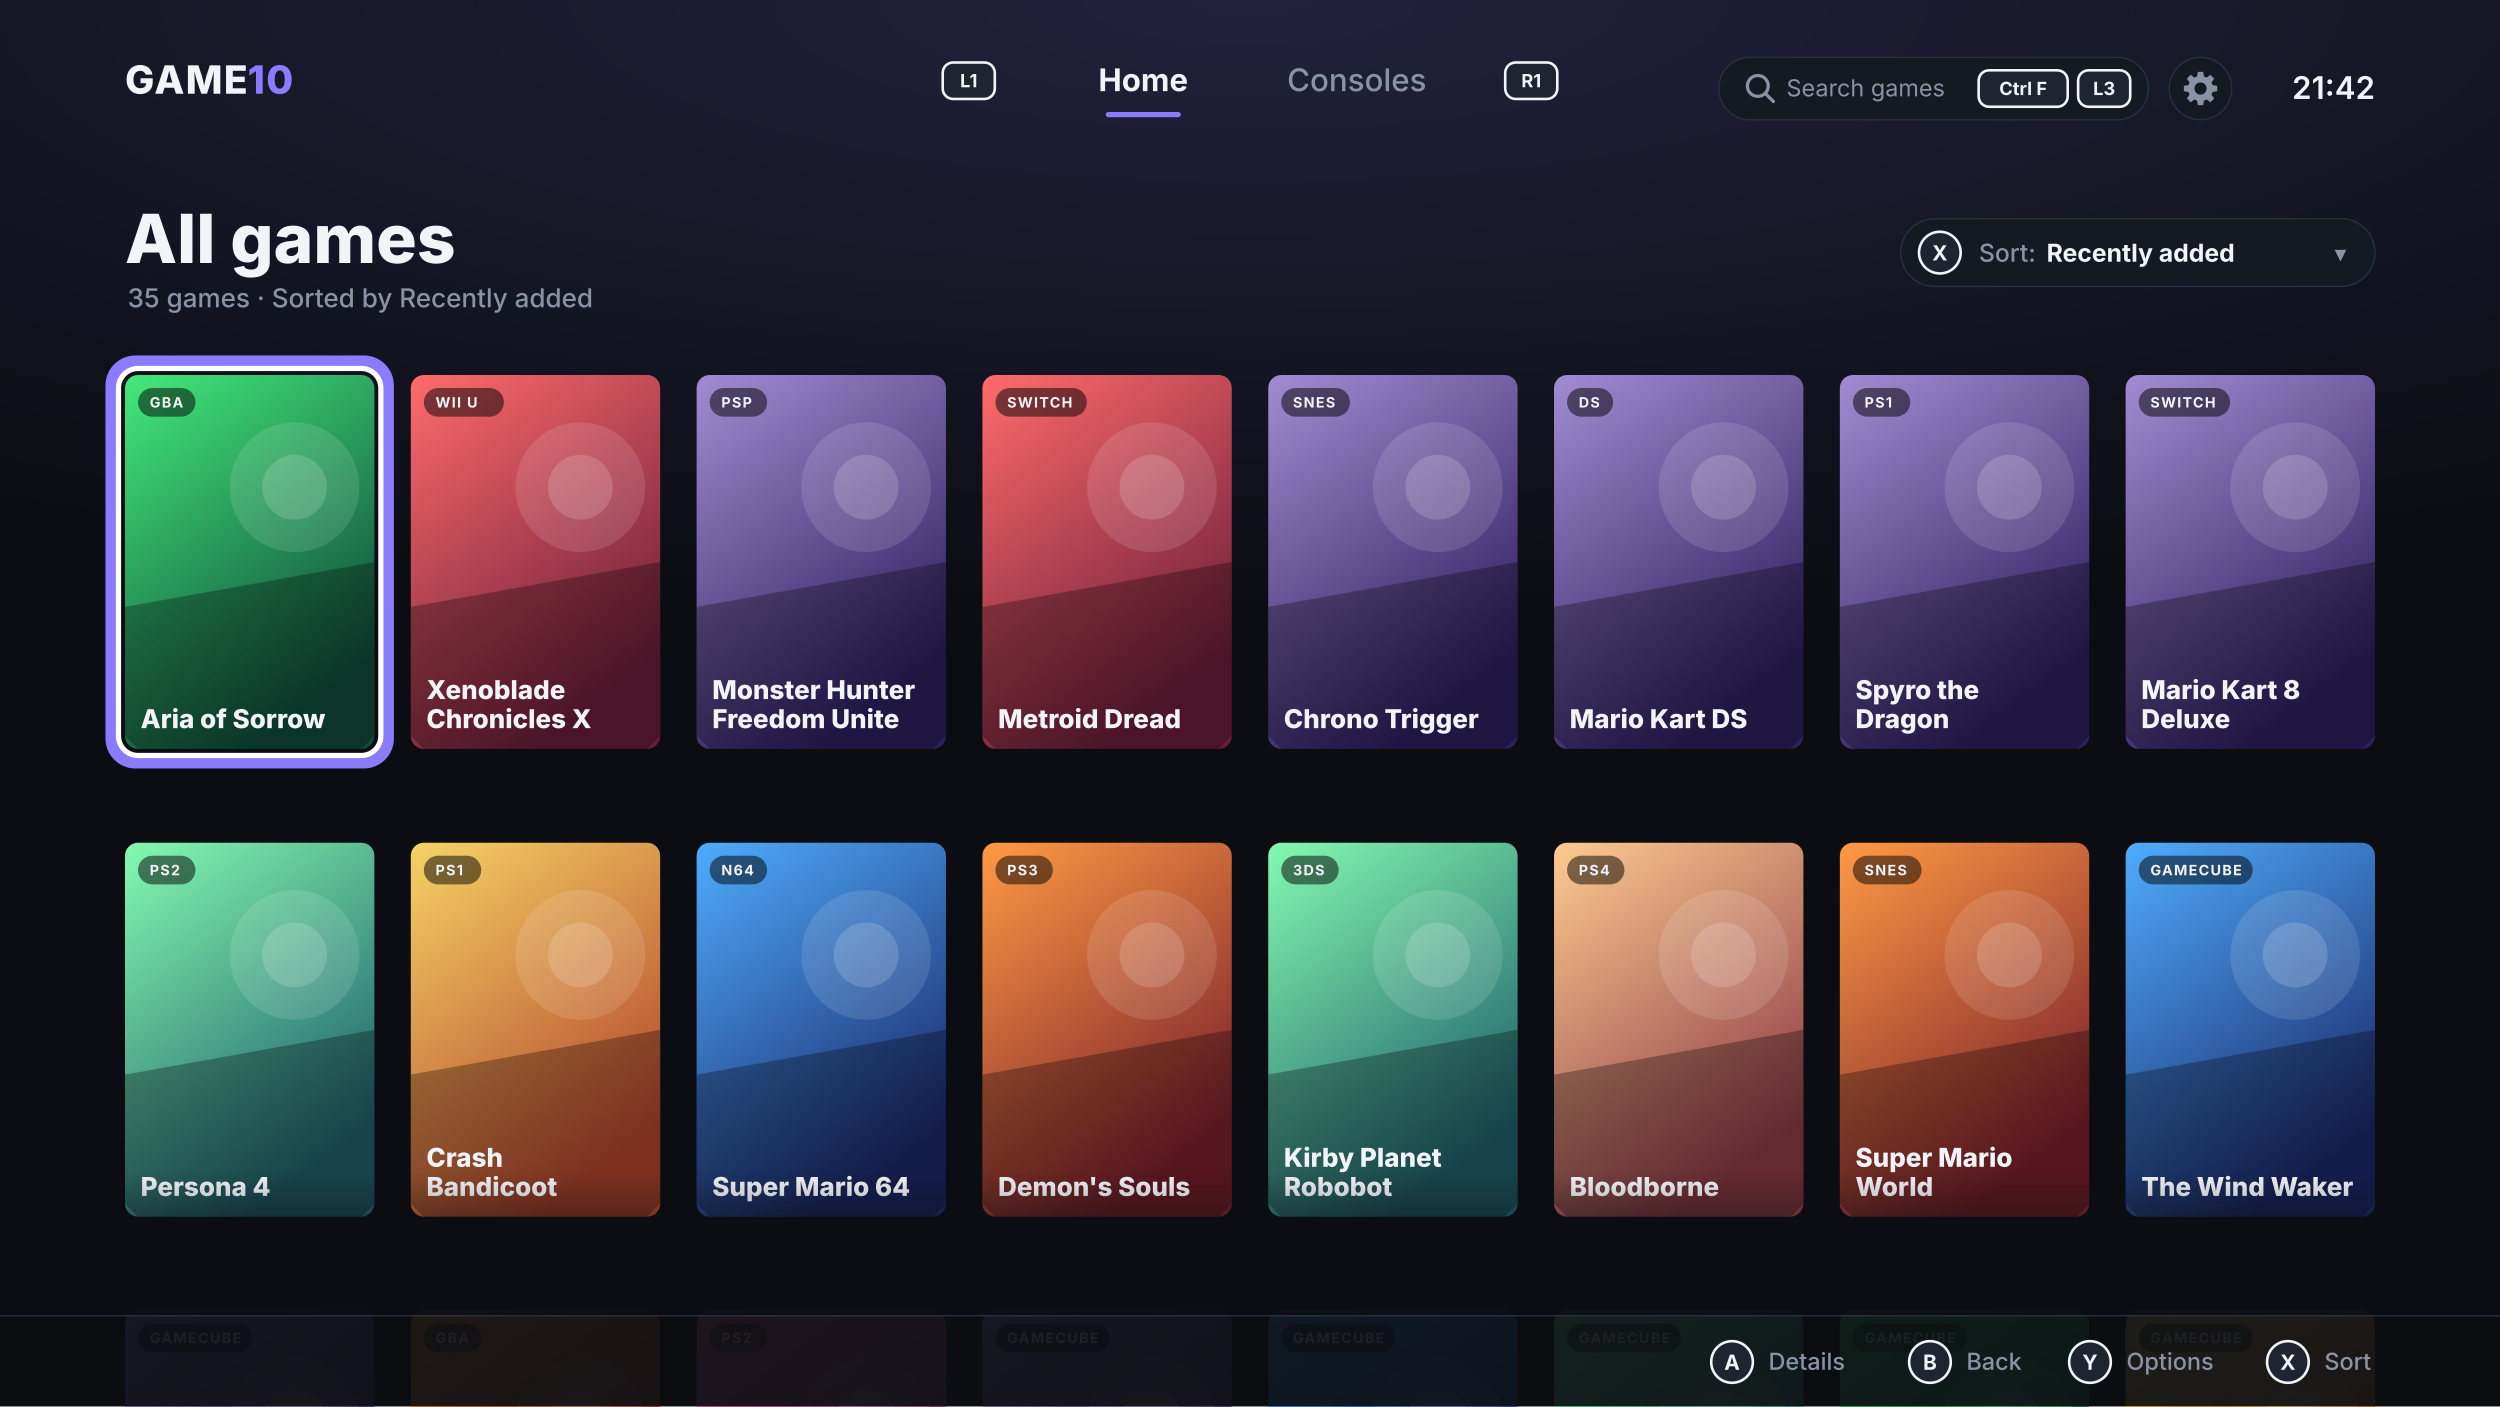
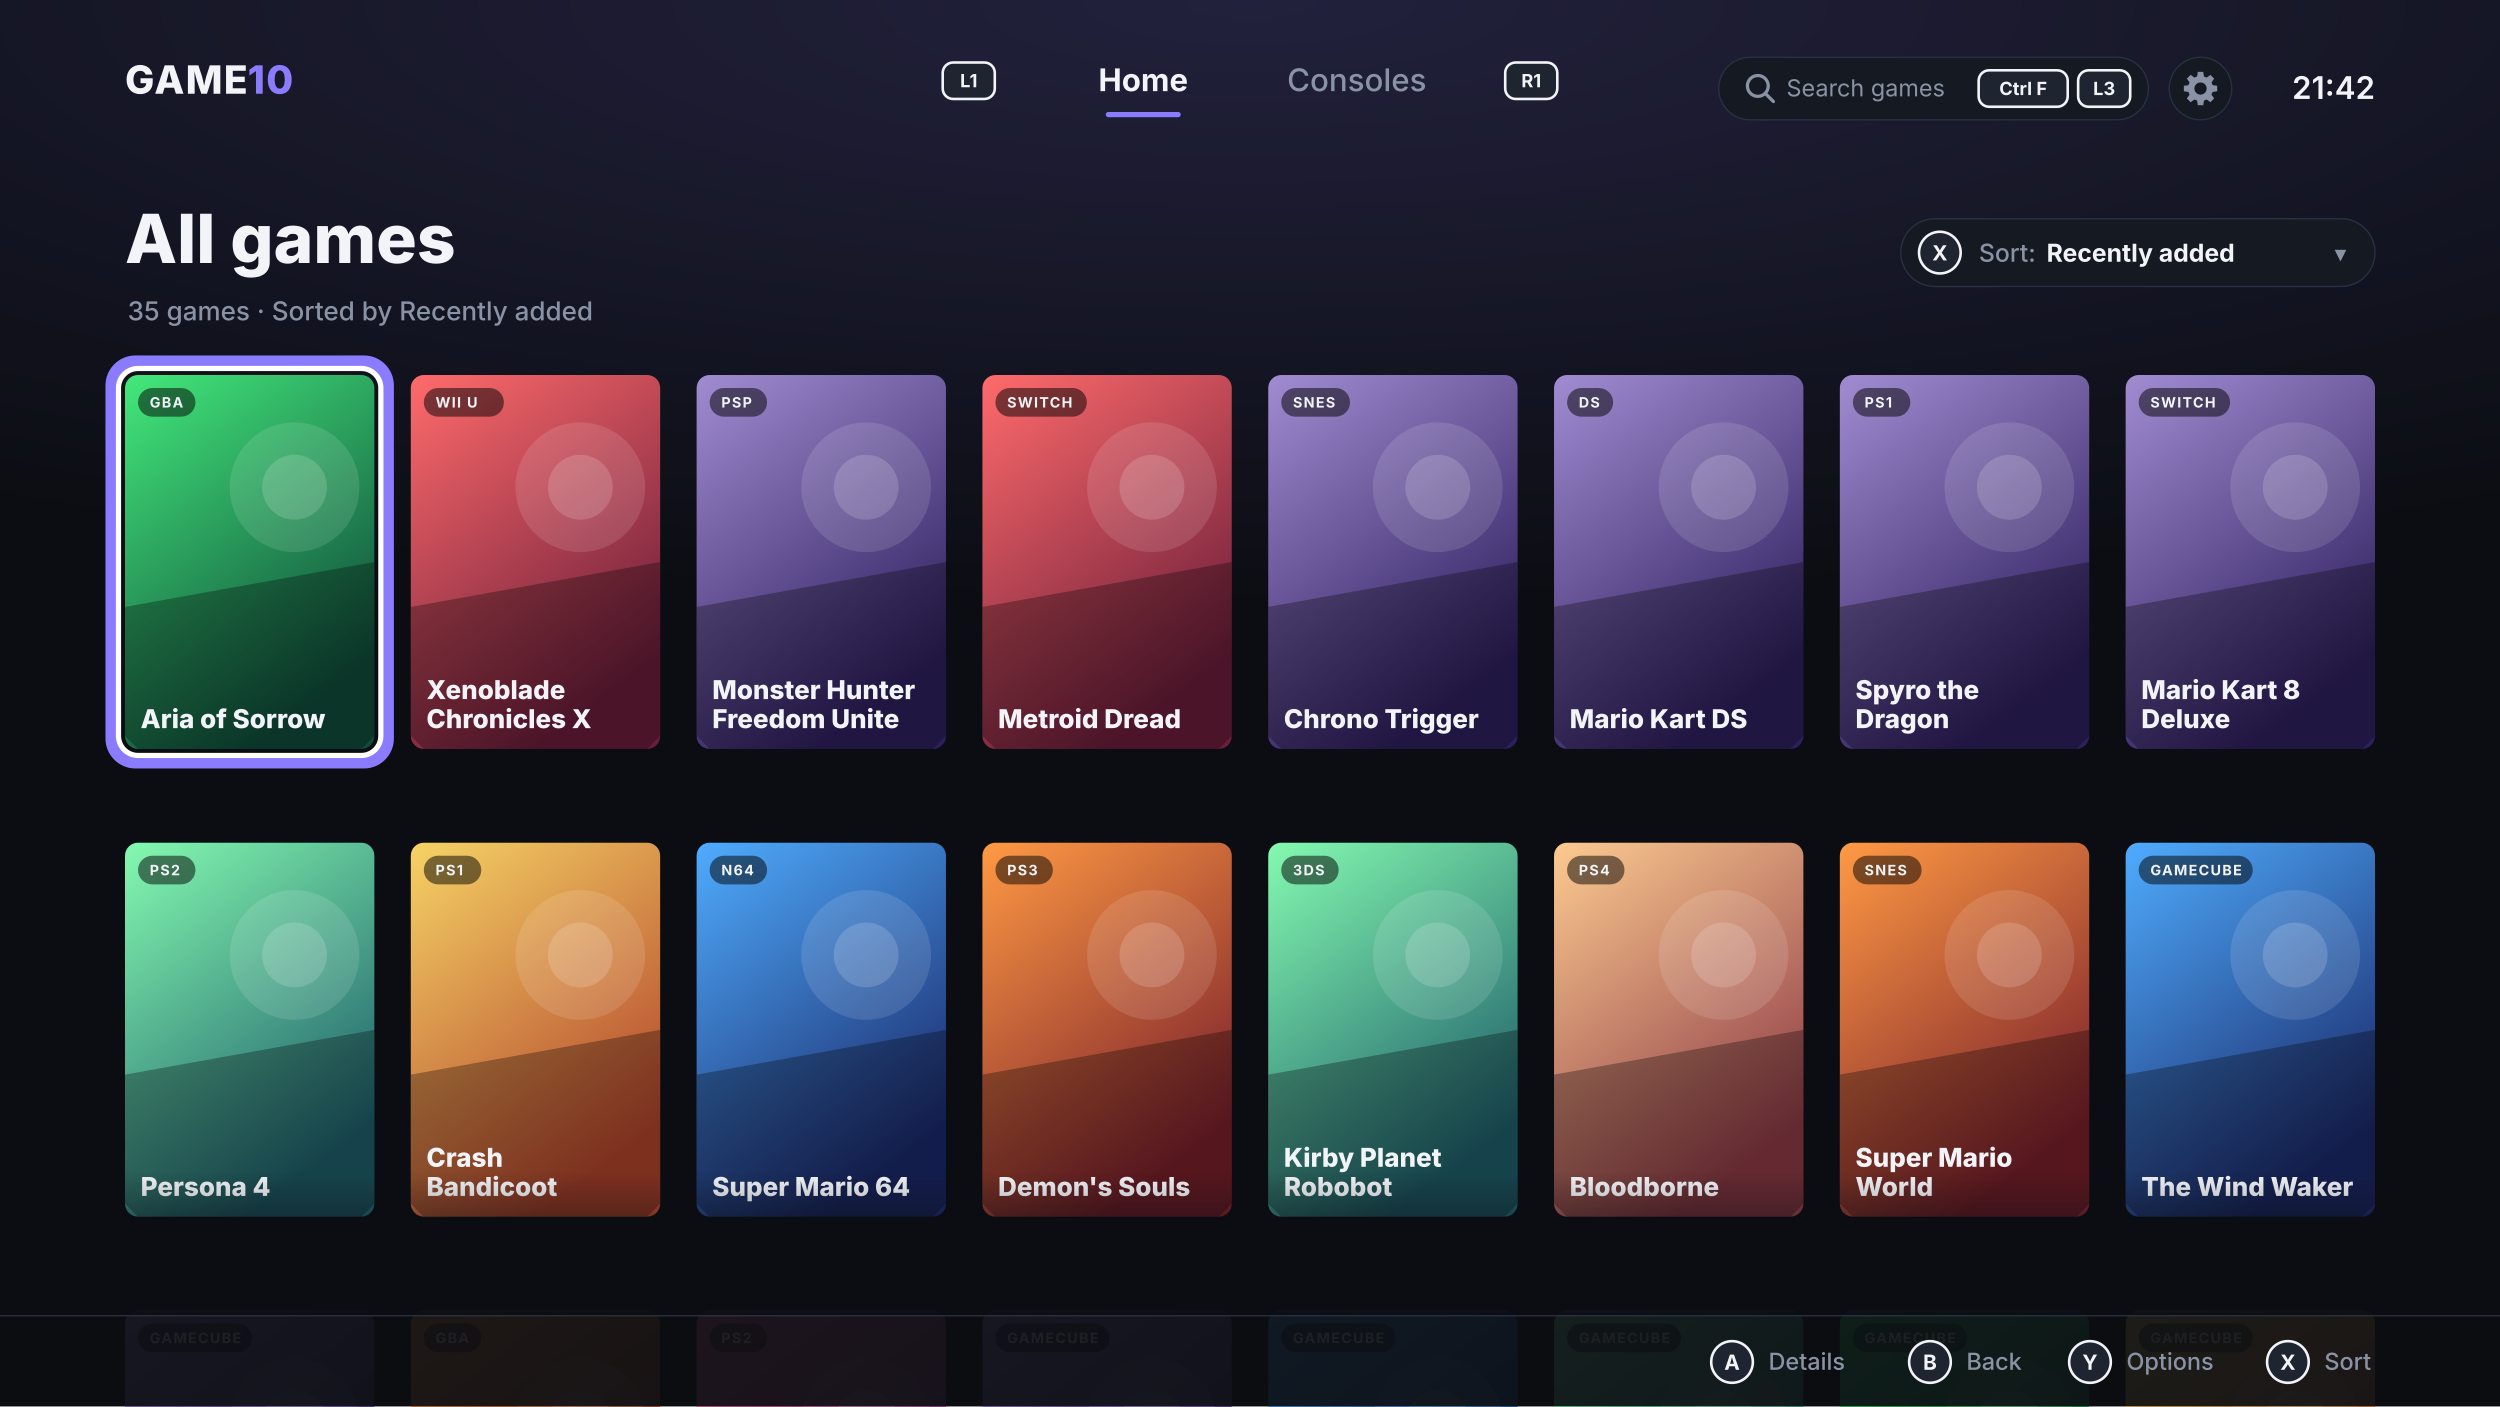
<svg xmlns="http://www.w3.org/2000/svg" width="1920" height="1080" viewBox="0 0 1920 1080">
  <defs>
    <radialGradient id="rg1" cx="0.5" cy="0" r="0.9">
      <stop offset="0" stop-color="#8B7BFF" stop-opacity="0.18" />
      <stop offset="1" stop-color="#8B7BFF" stop-opacity="0" />
    </radialGradient>
    <linearGradient id="lg2" x1="0" y1="0" x2="0.5" y2="1">
      <stop offset="0" stop-color="#43E97B" stop-opacity="1" />
      <stop offset="1" stop-color="#0F4C3A" stop-opacity="1" />
    </linearGradient>
    <linearGradient id="lg3" x1="0" y1="0" x2="0.5" y2="1">
      <stop offset="0" stop-color="#FF6B6B" stop-opacity="1" />
      <stop offset="1" stop-color="#6B1D3A" stop-opacity="1" />
    </linearGradient>
    <linearGradient id="lg4" x1="0" y1="0" x2="0.5" y2="1">
      <stop offset="0" stop-color="#A18CD1" stop-opacity="1" />
      <stop offset="1" stop-color="#2E1F5E" stop-opacity="1" />
    </linearGradient>
    <linearGradient id="lg5" x1="0" y1="0" x2="0.5" y2="1">
      <stop offset="0" stop-color="#FF6B6B" stop-opacity="1" />
      <stop offset="1" stop-color="#6B1D3A" stop-opacity="1" />
    </linearGradient>
    <linearGradient id="lg6" x1="0" y1="0" x2="0.5" y2="1">
      <stop offset="0" stop-color="#A18CD1" stop-opacity="1" />
      <stop offset="1" stop-color="#2E1F5E" stop-opacity="1" />
    </linearGradient>
    <linearGradient id="lg7" x1="0" y1="0" x2="0.5" y2="1">
      <stop offset="0" stop-color="#A18CD1" stop-opacity="1" />
      <stop offset="1" stop-color="#2E1F5E" stop-opacity="1" />
    </linearGradient>
    <linearGradient id="lg8" x1="0" y1="0" x2="0.5" y2="1">
      <stop offset="0" stop-color="#A18CD1" stop-opacity="1" />
      <stop offset="1" stop-color="#2E1F5E" stop-opacity="1" />
    </linearGradient>
    <linearGradient id="lg9" x1="0" y1="0" x2="0.5" y2="1">
      <stop offset="0" stop-color="#A18CD1" stop-opacity="1" />
      <stop offset="1" stop-color="#2E1F5E" stop-opacity="1" />
    </linearGradient>
    <linearGradient id="lg10" x1="0" y1="0" x2="0.5" y2="1">
      <stop offset="0" stop-color="#84FAB0" stop-opacity="1" />
      <stop offset="1" stop-color="#1F5F6B" stop-opacity="1" />
    </linearGradient>
    <linearGradient id="lg11" x1="0" y1="0" x2="0.5" y2="1">
      <stop offset="0" stop-color="#F6D365" stop-opacity="1" />
      <stop offset="1" stop-color="#B3452C" stop-opacity="1" />
    </linearGradient>
    <linearGradient id="lg12" x1="0" y1="0" x2="0.5" y2="1">
      <stop offset="0" stop-color="#4FACFE" stop-opacity="1" />
      <stop offset="1" stop-color="#1B2A6B" stop-opacity="1" />
    </linearGradient>
    <linearGradient id="lg13" x1="0" y1="0" x2="0.5" y2="1">
      <stop offset="0" stop-color="#FF9A44" stop-opacity="1" />
      <stop offset="1" stop-color="#7A1F2B" stop-opacity="1" />
    </linearGradient>
    <linearGradient id="lg14" x1="0" y1="0" x2="0.5" y2="1">
      <stop offset="0" stop-color="#84FAB0" stop-opacity="1" />
      <stop offset="1" stop-color="#1F5F6B" stop-opacity="1" />
    </linearGradient>
    <linearGradient id="lg15" x1="0" y1="0" x2="0.5" y2="1">
      <stop offset="0" stop-color="#FCCB90" stop-opacity="1" />
      <stop offset="1" stop-color="#8E3B46" stop-opacity="1" />
    </linearGradient>
    <linearGradient id="lg16" x1="0" y1="0" x2="0.5" y2="1">
      <stop offset="0" stop-color="#FF9A44" stop-opacity="1" />
      <stop offset="1" stop-color="#7A1F2B" stop-opacity="1" />
    </linearGradient>
    <linearGradient id="lg17" x1="0" y1="0" x2="0.5" y2="1">
      <stop offset="0" stop-color="#4FACFE" stop-opacity="1" />
      <stop offset="1" stop-color="#1B2A6B" stop-opacity="1" />
    </linearGradient>
    <linearGradient id="lg18" x1="0" y1="0" x2="0.5" y2="1">
      <stop offset="0" stop-color="#A18CD1" stop-opacity="1" />
      <stop offset="1" stop-color="#2E1F5E" stop-opacity="1" />
    </linearGradient>
    <linearGradient id="lg19" x1="0" y1="0" x2="0.5" y2="1">
      <stop offset="0" stop-color="#FF9A44" stop-opacity="1" />
      <stop offset="1" stop-color="#7A1F2B" stop-opacity="1" />
    </linearGradient>
    <linearGradient id="lg20" x1="0" y1="0" x2="0.5" y2="1">
      <stop offset="0" stop-color="#FA709A" stop-opacity="1" />
      <stop offset="1" stop-color="#5B2C83" stop-opacity="1" />
    </linearGradient>
    <linearGradient id="lg21" x1="0" y1="0" x2="0.5" y2="1">
      <stop offset="0" stop-color="#A18CD1" stop-opacity="1" />
      <stop offset="1" stop-color="#2E1F5E" stop-opacity="1" />
    </linearGradient>
    <linearGradient id="lg22" x1="0" y1="0" x2="0.5" y2="1">
      <stop offset="0" stop-color="#4FACFE" stop-opacity="1" />
      <stop offset="1" stop-color="#1B2A6B" stop-opacity="1" />
    </linearGradient>
    <linearGradient id="lg23" x1="0" y1="0" x2="0.5" y2="1">
      <stop offset="0" stop-color="#84FAB0" stop-opacity="1" />
      <stop offset="1" stop-color="#1F5F6B" stop-opacity="1" />
    </linearGradient>
    <linearGradient id="lg24" x1="0" y1="0" x2="0.5" y2="1">
      <stop offset="0" stop-color="#43E97B" stop-opacity="1" />
      <stop offset="1" stop-color="#0F4C3A" stop-opacity="1" />
    </linearGradient>
    <linearGradient id="lg25" x1="0" y1="0" x2="0.5" y2="1">
      <stop offset="0" stop-color="#F6D365" stop-opacity="1" />
      <stop offset="1" stop-color="#B3452C" stop-opacity="1" />
    </linearGradient>
    <linearGradient id="lg26" x1="0" y1="0" x2="0" y2="1">
      <stop offset="0" stop-color="#0B0D12" stop-opacity="0" />
      <stop offset="1" stop-color="#0B0D12" stop-opacity="1" />
    </linearGradient>
  </defs>
  <rect x="0.0" y="0.0" width="1920.0" height="1080.0" rx="0" fill="#0B0D12" fill-opacity="1" />
  <rect x="0.0" y="0.0" width="1920.0" height="520.0" rx="0" fill="url(#rg1)" fill-opacity="1" />
  <text x="96" y="72" font-family="Inter, 'Helvetica Neue', Arial, sans-serif" font-size="30" font-weight="800" fill="#F2F4F8" letter-spacing="1">GAME<tspan fill="#8B7BFF">10</tspan>
  </text>
  <rect x="724.0" y="48.0" width="40.0" height="28.0" rx="8" fill="#1F2431" fill-opacity="1" stroke="#F2F4F8" stroke-width="2" />
  <text x="744.0" y="67.0" font-family="Inter, 'Helvetica Neue', Arial, sans-serif" font-size="14" font-weight="700" fill="#F2F4F8" fill-opacity="1" text-anchor="middle" letter-spacing="0">L1</text>
  <rect x="1156.0" y="48.0" width="40.0" height="28.0" rx="8" fill="#1F2431" fill-opacity="1" stroke="#F2F4F8" stroke-width="2" />
  <text x="1176.0" y="67.0" font-family="Inter, 'Helvetica Neue', Arial, sans-serif" font-size="14" font-weight="700" fill="#F2F4F8" fill-opacity="1" text-anchor="middle" letter-spacing="0">R1</text>
  <text x="878.0" y="70.0" font-family="Inter, 'Helvetica Neue', Arial, sans-serif" font-size="24" font-weight="700" fill="#F2F4F8" fill-opacity="1" text-anchor="middle" letter-spacing="0">Home</text>
  <rect x="849.2" y="86.0" width="57.6" height="4.0" rx="2" fill="#8B7BFF" fill-opacity="1" />
  <text x="1042.0" y="70.0" font-family="Inter, 'Helvetica Neue', Arial, sans-serif" font-size="24" font-weight="500" fill="#8A93A6" fill-opacity="1" text-anchor="middle" letter-spacing="0">Consoles</text>
  <rect x="1320.0" y="44.0" width="330.0" height="48.0" rx="24" fill="#151922" fill-opacity="1" stroke="#2A3142" stroke-width="1" />
  <circle cx="1350.0" cy="66.0" r="8.0" fill="none" fill-opacity="1" stroke="#8A93A6" stroke-width="2.5" />
  <line x1="1356" y1="72" x2="1362" y2="78" stroke="#8A93A6" stroke-width="2.5" stroke-linecap="round" />
  <text x="1372.0" y="74.0" font-family="Inter, 'Helvetica Neue', Arial, sans-serif" font-size="18" font-weight="400" fill="#8A93A6" fill-opacity="1" text-anchor="start" letter-spacing="0">Search games</text>
  <rect x="1596.0" y="54.0" width="40.0" height="28.0" rx="8" fill="#1F2431" fill-opacity="1" stroke="#F2F4F8" stroke-width="2" />
  <text x="1616.0" y="73.0" font-family="Inter, 'Helvetica Neue', Arial, sans-serif" font-size="14" font-weight="700" fill="#F2F4F8" fill-opacity="1" text-anchor="middle" letter-spacing="0">L3</text>
  <rect x="1519.6" y="54.0" width="68.4" height="28.0" rx="8" fill="#1F2431" fill-opacity="1" stroke="#F2F4F8" stroke-width="2" />
  <text x="1553.8" y="73.0" font-family="Inter, 'Helvetica Neue', Arial, sans-serif" font-size="14" font-weight="700" fill="#F2F4F8" fill-opacity="1" text-anchor="middle" letter-spacing="0">Ctrl F</text>
  <circle cx="1690.0" cy="68.0" r="24.0" fill="#151922" fill-opacity="1" stroke="#2A3142" stroke-width="1" />
  <polygon points="1699.3,65.4 1702.8,65.9 1702.8,70.1 1699.3,70.6 1698.4,72.7 1700.5,75.6 1697.6,78.5 1694.7,76.4 1692.6,77.3 1692.1,80.8 1687.9,80.8 1687.4,77.3 1685.3,76.4 1682.4,78.5 1679.5,75.6 1681.6,72.7 1680.7,70.6 1677.2,70.1 1677.2,65.9 1680.7,65.4 1681.6,63.3 1679.5,60.4 1682.4,57.5 1685.3,59.6 1687.4,58.7 1687.9,55.2 1692.1,55.2 1692.6,58.7 1694.7,59.6 1697.6,57.5 1700.5,60.4 1698.4,63.3" fill="#8A93A6" />
  <circle cx="1690.0" cy="68.0" r="4.7" fill="#151922" fill-opacity="1" />
  <text x="1824.0" y="76.0" font-family="Inter, 'Helvetica Neue', Arial, sans-serif" font-size="24" font-weight="600" fill="#F2F4F8" fill-opacity="1" text-anchor="end" letter-spacing="0">21:42</text>
  <text x="96.0" y="202.0" font-family="Inter, 'Helvetica Neue', Arial, sans-serif" font-size="52" font-weight="800" fill="#F2F4F8" fill-opacity="1" text-anchor="start" letter-spacing="0">All games</text>
-   <text x="98.0" y="236.0" font-family="Inter, 'Helvetica Neue', Arial, sans-serif" font-size="20" font-weight="500" fill="#8A93A6" fill-opacity="1" text-anchor="start" letter-spacing="0">35 games  ·  Sorted by Recently added</text>
+   <text x="98.0" y="246.0" font-family="Inter, 'Helvetica Neue', Arial, sans-serif" font-size="20" font-weight="500" fill="#8A93A6" fill-opacity="1" text-anchor="start" letter-spacing="0">35 games  ·  Sorted by Recently added</text>
  <rect x="1459.8" y="168.0" width="364.2" height="52.0" rx="26" fill="#151922" fill-opacity="1" stroke="#2A3142" stroke-width="1" />
  <circle cx="1489.8" cy="194.0" r="16.0" fill="#1F2431" fill-opacity="1" stroke="#F2F4F8" stroke-width="2" />
  <text x="1489.8" y="200.0" font-family="Inter, 'Helvetica Neue', Arial, sans-serif" font-size="16" font-weight="700" fill="#F2F4F8" fill-opacity="1" text-anchor="middle" letter-spacing="0">X</text>
  <text x="1519.8" y="201.0" font-family="Inter, 'Helvetica Neue', Arial, sans-serif" font-size="19" font-weight="500" fill="#8A93A6" fill-opacity="1" text-anchor="start" letter-spacing="0">Sort:</text>
  <text x="1571.8" y="201.0" font-family="Inter, 'Helvetica Neue', Arial, sans-serif" font-size="19" font-weight="700" fill="#F2F4F8" fill-opacity="1" text-anchor="start" letter-spacing="0">Recently added</text>
  <text x="1802.0" y="201.0" font-family="Inter, 'Helvetica Neue', Arial, sans-serif" font-size="18" font-weight="700" fill="#8A93A6" fill-opacity="1" text-anchor="end" letter-spacing="0">▾</text>
  <rect x="86.0" y="278.0" width="211.5" height="307.2" rx="18" fill="none" fill-opacity="0.4" stroke="#8B7BFF" stroke-width="10" />
  <rect x="91.0" y="283.0" width="201.5" height="297.2" rx="15" fill="none" fill-opacity="1" stroke="#FFFFFF" stroke-width="4" />
  <rect x="96.0" y="288.0" width="191.5" height="287.2" rx="10" fill="url(#lg2)" fill-opacity="1" />
  <circle cx="226.2" cy="374.2" r="49.8" fill="#FFFFFF" fill-opacity="0.12" />
  <circle cx="226.2" cy="374.2" r="24.9" fill="#FFFFFF" fill-opacity="0.16" />
  <polygon points="96.0,466.1 287.5,431.6 287.5,565.2 277.5,575.2 106.0,575.2 96.0,565.2" fill="#000000" fill-opacity=".3" />
  <text x="108.0" y="559.2" font-family="Inter, 'Helvetica Neue', Arial, sans-serif" font-size="20" font-weight="800" fill="#F2F4F8" fill-opacity="1" text-anchor="start" letter-spacing="0">Aria of Sorrow</text>
  <rect x="106.0" y="298.0" width="44.1" height="22.0" rx="11" fill="#000000" fill-opacity="0.5" />
  <text x="115.0" y="313.0" font-family="Inter, 'Helvetica Neue', Arial, sans-serif" font-size="11" font-weight="700" fill="#F2F4F8" fill-opacity="1" text-anchor="start" letter-spacing="1">GBA</text>
  <rect x="315.5" y="288.0" width="191.5" height="287.2" rx="10" fill="url(#lg3)" fill-opacity="1" />
  <circle cx="445.7" cy="374.2" r="49.8" fill="#FFFFFF" fill-opacity="0.12" />
  <circle cx="445.7" cy="374.2" r="24.9" fill="#FFFFFF" fill-opacity="0.16" />
  <polygon points="315.5,466.1 507.0,431.6 507.0,565.2 497.0,575.2 325.5,575.2 315.5,565.2" fill="#000000" fill-opacity=".3" />
  <text x="327.5" y="536.9" font-family="Inter, 'Helvetica Neue', Arial, sans-serif" font-size="20" font-weight="800" fill="#F2F4F8" fill-opacity="1" text-anchor="start" letter-spacing="0">Xenoblade</text>
  <text x="327.5" y="559.2" font-family="Inter, 'Helvetica Neue', Arial, sans-serif" font-size="20" font-weight="800" fill="#F2F4F8" fill-opacity="1" text-anchor="start" letter-spacing="0">Chronicles X</text>
  <rect x="325.5" y="298.0" width="61.5" height="22.0" rx="11" fill="#000000" fill-opacity="0.5" />
  <text x="334.5" y="313.0" font-family="Inter, 'Helvetica Neue', Arial, sans-serif" font-size="11" font-weight="700" fill="#F2F4F8" fill-opacity="1" text-anchor="start" letter-spacing="1">WII U</text>
  <rect x="535.0" y="288.0" width="191.5" height="287.2" rx="10" fill="url(#lg4)" fill-opacity="1" />
  <circle cx="665.2" cy="374.2" r="49.8" fill="#FFFFFF" fill-opacity="0.12" />
  <circle cx="665.2" cy="374.2" r="24.9" fill="#FFFFFF" fill-opacity="0.16" />
  <polygon points="535.0,466.1 726.5,431.6 726.5,565.2 716.5,575.2 545.0,575.2 535.0,565.2" fill="#000000" fill-opacity=".3" />
  <text x="547.0" y="536.9" font-family="Inter, 'Helvetica Neue', Arial, sans-serif" font-size="20" font-weight="800" fill="#F2F4F8" fill-opacity="1" text-anchor="start" letter-spacing="0">Monster Hunter</text>
  <text x="547.0" y="559.2" font-family="Inter, 'Helvetica Neue', Arial, sans-serif" font-size="20" font-weight="800" fill="#F2F4F8" fill-opacity="1" text-anchor="start" letter-spacing="0">Freedom Unite</text>
  <rect x="545.0" y="298.0" width="44.1" height="22.0" rx="11" fill="#000000" fill-opacity="0.5" />
  <text x="554.0" y="313.0" font-family="Inter, 'Helvetica Neue', Arial, sans-serif" font-size="11" font-weight="700" fill="#F2F4F8" fill-opacity="1" text-anchor="start" letter-spacing="1">PSP</text>
  <rect x="754.5" y="288.0" width="191.5" height="287.2" rx="10" fill="url(#lg5)" fill-opacity="1" />
  <circle cx="884.7" cy="374.2" r="49.8" fill="#FFFFFF" fill-opacity="0.12" />
  <circle cx="884.7" cy="374.2" r="24.9" fill="#FFFFFF" fill-opacity="0.16" />
  <polygon points="754.5,466.1 946.0,431.6 946.0,565.2 936.0,575.2 764.5,575.2 754.5,565.2" fill="#000000" fill-opacity=".3" />
  <text x="766.5" y="559.2" font-family="Inter, 'Helvetica Neue', Arial, sans-serif" font-size="20" font-weight="800" fill="#F2F4F8" fill-opacity="1" text-anchor="start" letter-spacing="0">Metroid Dread</text>
  <rect x="764.5" y="298.0" width="70.2" height="22.0" rx="11" fill="#000000" fill-opacity="0.5" />
  <text x="773.5" y="313.0" font-family="Inter, 'Helvetica Neue', Arial, sans-serif" font-size="11" font-weight="700" fill="#F2F4F8" fill-opacity="1" text-anchor="start" letter-spacing="1">SWITCH</text>
  <rect x="974.0" y="288.0" width="191.5" height="287.2" rx="10" fill="url(#lg6)" fill-opacity="1" />
  <circle cx="1104.2" cy="374.2" r="49.8" fill="#FFFFFF" fill-opacity="0.12" />
  <circle cx="1104.2" cy="374.2" r="24.9" fill="#FFFFFF" fill-opacity="0.16" />
  <polygon points="974.0,466.1 1165.5,431.6 1165.5,565.2 1155.5,575.2 984.0,575.2 974.0,565.2" fill="#000000" fill-opacity=".3" />
  <text x="986.0" y="559.2" font-family="Inter, 'Helvetica Neue', Arial, sans-serif" font-size="20" font-weight="800" fill="#F2F4F8" fill-opacity="1" text-anchor="start" letter-spacing="0">Chrono Trigger</text>
  <rect x="984.0" y="298.0" width="52.8" height="22.0" rx="11" fill="#000000" fill-opacity="0.5" />
  <text x="993.0" y="313.0" font-family="Inter, 'Helvetica Neue', Arial, sans-serif" font-size="11" font-weight="700" fill="#F2F4F8" fill-opacity="1" text-anchor="start" letter-spacing="1">SNES</text>
  <rect x="1193.5" y="288.0" width="191.5" height="287.2" rx="10" fill="url(#lg7)" fill-opacity="1" />
  <circle cx="1323.7" cy="374.2" r="49.8" fill="#FFFFFF" fill-opacity="0.12" />
  <circle cx="1323.7" cy="374.2" r="24.9" fill="#FFFFFF" fill-opacity="0.16" />
  <polygon points="1193.5,466.1 1385.0,431.6 1385.0,565.2 1375.0,575.2 1203.5,575.2 1193.5,565.2" fill="#000000" fill-opacity=".3" />
  <text x="1205.5" y="559.2" font-family="Inter, 'Helvetica Neue', Arial, sans-serif" font-size="20" font-weight="800" fill="#F2F4F8" fill-opacity="1" text-anchor="start" letter-spacing="0">Mario Kart DS</text>
  <rect x="1203.5" y="298.0" width="35.4" height="22.0" rx="11" fill="#000000" fill-opacity="0.5" />
  <text x="1212.5" y="313.0" font-family="Inter, 'Helvetica Neue', Arial, sans-serif" font-size="11" font-weight="700" fill="#F2F4F8" fill-opacity="1" text-anchor="start" letter-spacing="1">DS</text>
  <rect x="1413.0" y="288.0" width="191.5" height="287.2" rx="10" fill="url(#lg8)" fill-opacity="1" />
  <circle cx="1543.2" cy="374.2" r="49.8" fill="#FFFFFF" fill-opacity="0.12" />
  <circle cx="1543.2" cy="374.2" r="24.9" fill="#FFFFFF" fill-opacity="0.16" />
  <polygon points="1413.0,466.1 1604.5,431.6 1604.5,565.2 1594.5,575.2 1423.0,575.2 1413.0,565.2" fill="#000000" fill-opacity=".3" />
  <text x="1425.0" y="536.9" font-family="Inter, 'Helvetica Neue', Arial, sans-serif" font-size="20" font-weight="800" fill="#F2F4F8" fill-opacity="1" text-anchor="start" letter-spacing="0">Spyro the</text>
  <text x="1425.0" y="559.2" font-family="Inter, 'Helvetica Neue', Arial, sans-serif" font-size="20" font-weight="800" fill="#F2F4F8" fill-opacity="1" text-anchor="start" letter-spacing="0">Dragon</text>
  <rect x="1423.0" y="298.0" width="44.1" height="22.0" rx="11" fill="#000000" fill-opacity="0.5" />
  <text x="1432.0" y="313.0" font-family="Inter, 'Helvetica Neue', Arial, sans-serif" font-size="11" font-weight="700" fill="#F2F4F8" fill-opacity="1" text-anchor="start" letter-spacing="1">PS1</text>
  <rect x="1632.5" y="288.0" width="191.5" height="287.2" rx="10" fill="url(#lg9)" fill-opacity="1" />
  <circle cx="1762.7" cy="374.2" r="49.8" fill="#FFFFFF" fill-opacity="0.12" />
  <circle cx="1762.7" cy="374.2" r="24.9" fill="#FFFFFF" fill-opacity="0.16" />
  <polygon points="1632.5,466.1 1824.0,431.6 1824.0,565.2 1814.0,575.2 1642.5,575.2 1632.5,565.2" fill="#000000" fill-opacity=".3" />
  <text x="1644.5" y="536.9" font-family="Inter, 'Helvetica Neue', Arial, sans-serif" font-size="20" font-weight="800" fill="#F2F4F8" fill-opacity="1" text-anchor="start" letter-spacing="0">Mario Kart 8</text>
  <text x="1644.5" y="559.2" font-family="Inter, 'Helvetica Neue', Arial, sans-serif" font-size="20" font-weight="800" fill="#F2F4F8" fill-opacity="1" text-anchor="start" letter-spacing="0">Deluxe</text>
  <rect x="1642.5" y="298.0" width="70.2" height="22.0" rx="11" fill="#000000" fill-opacity="0.5" />
  <text x="1651.5" y="313.0" font-family="Inter, 'Helvetica Neue', Arial, sans-serif" font-size="11" font-weight="700" fill="#F2F4F8" fill-opacity="1" text-anchor="start" letter-spacing="1">SWITCH</text>
  <rect x="96.0" y="647.2" width="191.5" height="287.2" rx="10" fill="url(#lg10)" fill-opacity="1" />
  <circle cx="226.2" cy="733.4" r="49.8" fill="#FFFFFF" fill-opacity="0.12" />
  <circle cx="226.2" cy="733.4" r="24.9" fill="#FFFFFF" fill-opacity="0.16" />
  <polygon points="96.0,825.3 287.5,790.9 287.5,924.5 277.5,934.5 106.0,934.5 96.0,924.5" fill="#000000" fill-opacity=".3" />
  <text x="108.0" y="918.5" font-family="Inter, 'Helvetica Neue', Arial, sans-serif" font-size="20" font-weight="800" fill="#F2F4F8" fill-opacity="1" text-anchor="start" letter-spacing="0">Persona 4</text>
  <rect x="106.0" y="657.2" width="44.1" height="22.0" rx="11" fill="#000000" fill-opacity="0.5" />
  <text x="115.0" y="672.2" font-family="Inter, 'Helvetica Neue', Arial, sans-serif" font-size="11" font-weight="700" fill="#F2F4F8" fill-opacity="1" text-anchor="start" letter-spacing="1">PS2</text>
  <rect x="315.5" y="647.2" width="191.5" height="287.2" rx="10" fill="url(#lg11)" fill-opacity="1" />
  <circle cx="445.7" cy="733.4" r="49.8" fill="#FFFFFF" fill-opacity="0.12" />
  <circle cx="445.7" cy="733.4" r="24.9" fill="#FFFFFF" fill-opacity="0.16" />
  <polygon points="315.5,825.3 507.0,790.9 507.0,924.5 497.0,934.5 325.5,934.5 315.5,924.5" fill="#000000" fill-opacity=".3" />
  <text x="327.5" y="896.1" font-family="Inter, 'Helvetica Neue', Arial, sans-serif" font-size="20" font-weight="800" fill="#F2F4F8" fill-opacity="1" text-anchor="start" letter-spacing="0">Crash</text>
  <text x="327.5" y="918.5" font-family="Inter, 'Helvetica Neue', Arial, sans-serif" font-size="20" font-weight="800" fill="#F2F4F8" fill-opacity="1" text-anchor="start" letter-spacing="0">Bandicoot</text>
  <rect x="325.5" y="657.2" width="44.1" height="22.0" rx="11" fill="#000000" fill-opacity="0.5" />
  <text x="334.5" y="672.2" font-family="Inter, 'Helvetica Neue', Arial, sans-serif" font-size="11" font-weight="700" fill="#F2F4F8" fill-opacity="1" text-anchor="start" letter-spacing="1">PS1</text>
  <rect x="535.0" y="647.2" width="191.5" height="287.2" rx="10" fill="url(#lg12)" fill-opacity="1" />
  <circle cx="665.2" cy="733.4" r="49.8" fill="#FFFFFF" fill-opacity="0.12" />
  <circle cx="665.2" cy="733.4" r="24.9" fill="#FFFFFF" fill-opacity="0.16" />
  <polygon points="535.0,825.3 726.5,790.9 726.5,924.5 716.5,934.5 545.0,934.5 535.0,924.5" fill="#000000" fill-opacity=".3" />
  <text x="547.0" y="918.5" font-family="Inter, 'Helvetica Neue', Arial, sans-serif" font-size="20" font-weight="800" fill="#F2F4F8" fill-opacity="1" text-anchor="start" letter-spacing="0">Super Mario 64</text>
  <rect x="545.0" y="657.2" width="44.1" height="22.0" rx="11" fill="#000000" fill-opacity="0.5" />
  <text x="554.0" y="672.2" font-family="Inter, 'Helvetica Neue', Arial, sans-serif" font-size="11" font-weight="700" fill="#F2F4F8" fill-opacity="1" text-anchor="start" letter-spacing="1">N64</text>
  <rect x="754.5" y="647.2" width="191.5" height="287.2" rx="10" fill="url(#lg13)" fill-opacity="1" />
  <circle cx="884.7" cy="733.4" r="49.8" fill="#FFFFFF" fill-opacity="0.12" />
  <circle cx="884.7" cy="733.4" r="24.9" fill="#FFFFFF" fill-opacity="0.16" />
  <polygon points="754.5,825.3 946.0,790.9 946.0,924.5 936.0,934.5 764.5,934.5 754.5,924.5" fill="#000000" fill-opacity=".3" />
  <text x="766.5" y="918.5" font-family="Inter, 'Helvetica Neue', Arial, sans-serif" font-size="20" font-weight="800" fill="#F2F4F8" fill-opacity="1" text-anchor="start" letter-spacing="0">Demon's Souls</text>
  <rect x="764.5" y="657.2" width="44.1" height="22.0" rx="11" fill="#000000" fill-opacity="0.5" />
  <text x="773.5" y="672.2" font-family="Inter, 'Helvetica Neue', Arial, sans-serif" font-size="11" font-weight="700" fill="#F2F4F8" fill-opacity="1" text-anchor="start" letter-spacing="1">PS3</text>
  <rect x="974.0" y="647.2" width="191.5" height="287.2" rx="10" fill="url(#lg14)" fill-opacity="1" />
  <circle cx="1104.2" cy="733.4" r="49.8" fill="#FFFFFF" fill-opacity="0.12" />
  <circle cx="1104.2" cy="733.4" r="24.9" fill="#FFFFFF" fill-opacity="0.16" />
  <polygon points="974.0,825.3 1165.5,790.9 1165.5,924.5 1155.5,934.5 984.0,934.5 974.0,924.5" fill="#000000" fill-opacity=".3" />
  <text x="986.0" y="896.1" font-family="Inter, 'Helvetica Neue', Arial, sans-serif" font-size="20" font-weight="800" fill="#F2F4F8" fill-opacity="1" text-anchor="start" letter-spacing="0">Kirby Planet</text>
  <text x="986.0" y="918.5" font-family="Inter, 'Helvetica Neue', Arial, sans-serif" font-size="20" font-weight="800" fill="#F2F4F8" fill-opacity="1" text-anchor="start" letter-spacing="0">Robobot</text>
  <rect x="984.0" y="657.2" width="44.1" height="22.0" rx="11" fill="#000000" fill-opacity="0.5" />
  <text x="993.0" y="672.2" font-family="Inter, 'Helvetica Neue', Arial, sans-serif" font-size="11" font-weight="700" fill="#F2F4F8" fill-opacity="1" text-anchor="start" letter-spacing="1">3DS</text>
  <rect x="1193.5" y="647.2" width="191.5" height="287.2" rx="10" fill="url(#lg15)" fill-opacity="1" />
  <circle cx="1323.7" cy="733.4" r="49.8" fill="#FFFFFF" fill-opacity="0.12" />
  <circle cx="1323.7" cy="733.4" r="24.9" fill="#FFFFFF" fill-opacity="0.16" />
  <polygon points="1193.5,825.3 1385.0,790.9 1385.0,924.5 1375.0,934.5 1203.5,934.5 1193.5,924.5" fill="#000000" fill-opacity=".3" />
  <text x="1205.5" y="918.5" font-family="Inter, 'Helvetica Neue', Arial, sans-serif" font-size="20" font-weight="800" fill="#F2F4F8" fill-opacity="1" text-anchor="start" letter-spacing="0">Bloodborne</text>
  <rect x="1203.5" y="657.2" width="44.1" height="22.0" rx="11" fill="#000000" fill-opacity="0.5" />
  <text x="1212.5" y="672.2" font-family="Inter, 'Helvetica Neue', Arial, sans-serif" font-size="11" font-weight="700" fill="#F2F4F8" fill-opacity="1" text-anchor="start" letter-spacing="1">PS4</text>
  <rect x="1413.0" y="647.2" width="191.5" height="287.2" rx="10" fill="url(#lg16)" fill-opacity="1" />
  <circle cx="1543.2" cy="733.4" r="49.8" fill="#FFFFFF" fill-opacity="0.12" />
  <circle cx="1543.2" cy="733.4" r="24.9" fill="#FFFFFF" fill-opacity="0.16" />
  <polygon points="1413.0,825.3 1604.5,790.9 1604.5,924.5 1594.5,934.5 1423.0,934.5 1413.0,924.5" fill="#000000" fill-opacity=".3" />
  <text x="1425.0" y="896.1" font-family="Inter, 'Helvetica Neue', Arial, sans-serif" font-size="20" font-weight="800" fill="#F2F4F8" fill-opacity="1" text-anchor="start" letter-spacing="0">Super Mario</text>
  <text x="1425.0" y="918.5" font-family="Inter, 'Helvetica Neue', Arial, sans-serif" font-size="20" font-weight="800" fill="#F2F4F8" fill-opacity="1" text-anchor="start" letter-spacing="0">World</text>
  <rect x="1423.0" y="657.2" width="52.8" height="22.0" rx="11" fill="#000000" fill-opacity="0.5" />
  <text x="1432.0" y="672.2" font-family="Inter, 'Helvetica Neue', Arial, sans-serif" font-size="11" font-weight="700" fill="#F2F4F8" fill-opacity="1" text-anchor="start" letter-spacing="1">SNES</text>
  <rect x="1632.5" y="647.2" width="191.5" height="287.2" rx="10" fill="url(#lg17)" fill-opacity="1" />
  <circle cx="1762.7" cy="733.4" r="49.8" fill="#FFFFFF" fill-opacity="0.12" />
  <circle cx="1762.7" cy="733.4" r="24.9" fill="#FFFFFF" fill-opacity="0.16" />
  <polygon points="1632.5,825.3 1824.0,790.9 1824.0,924.5 1814.0,934.5 1642.5,934.5 1632.5,924.5" fill="#000000" fill-opacity=".3" />
  <text x="1644.5" y="918.5" font-family="Inter, 'Helvetica Neue', Arial, sans-serif" font-size="20" font-weight="800" fill="#F2F4F8" fill-opacity="1" text-anchor="start" letter-spacing="0">The Wind Waker</text>
  <rect x="1642.5" y="657.2" width="87.6" height="22.0" rx="11" fill="#000000" fill-opacity="0.5" />
  <text x="1651.5" y="672.2" font-family="Inter, 'Helvetica Neue', Arial, sans-serif" font-size="11" font-weight="700" fill="#F2F4F8" fill-opacity="1" text-anchor="start" letter-spacing="1">GAMECUBE</text>
  <rect x="96.0" y="1006.5" width="191.5" height="287.2" rx="10" fill="url(#lg18)" fill-opacity="1" />
  <circle cx="226.2" cy="1092.7" r="49.8" fill="#FFFFFF" fill-opacity="0.12" />
  <circle cx="226.2" cy="1092.7" r="24.9" fill="#FFFFFF" fill-opacity="0.16" />
  <polygon points="96.0,1184.6 287.5,1150.1 287.5,1283.8 277.5,1293.8 106.0,1293.8 96.0,1283.8" fill="#000000" fill-opacity=".3" />
  <text x="108.0" y="1277.8" font-family="Inter, 'Helvetica Neue', Arial, sans-serif" font-size="20" font-weight="800" fill="#F2F4F8" fill-opacity="1" text-anchor="start" letter-spacing="0">Metroid Prime</text>
  <rect x="106.0" y="1016.5" width="87.6" height="22.0" rx="11" fill="#000000" fill-opacity="0.5" />
  <text x="115.0" y="1031.5" font-family="Inter, 'Helvetica Neue', Arial, sans-serif" font-size="11" font-weight="700" fill="#F2F4F8" fill-opacity="1" text-anchor="start" letter-spacing="1">GAMECUBE</text>
  <rect x="315.5" y="1006.5" width="191.5" height="287.2" rx="10" fill="url(#lg19)" fill-opacity="1" />
  <circle cx="445.7" cy="1092.7" r="49.8" fill="#FFFFFF" fill-opacity="0.12" />
  <circle cx="445.7" cy="1092.7" r="24.9" fill="#FFFFFF" fill-opacity="0.16" />
  <polygon points="315.5,1184.6 507.0,1150.1 507.0,1283.8 497.0,1293.8 325.5,1293.8 315.5,1283.8" fill="#000000" fill-opacity=".3" />
  <text x="327.5" y="1255.3" font-family="Inter, 'Helvetica Neue', Arial, sans-serif" font-size="20" font-weight="800" fill="#F2F4F8" fill-opacity="1" text-anchor="start" letter-spacing="0">Pokémon</text>
  <text x="327.5" y="1277.8" font-family="Inter, 'Helvetica Neue', Arial, sans-serif" font-size="20" font-weight="800" fill="#F2F4F8" fill-opacity="1" text-anchor="start" letter-spacing="0">Emerald</text>
  <rect x="325.5" y="1016.5" width="44.1" height="22.0" rx="11" fill="#000000" fill-opacity="0.5" />
  <text x="334.5" y="1031.5" font-family="Inter, 'Helvetica Neue', Arial, sans-serif" font-size="11" font-weight="700" fill="#F2F4F8" fill-opacity="1" text-anchor="start" letter-spacing="1">GBA</text>
  <rect x="535.0" y="1006.5" width="191.5" height="287.2" rx="10" fill="url(#lg20)" fill-opacity="1" />
  <circle cx="665.2" cy="1092.7" r="49.8" fill="#FFFFFF" fill-opacity="0.12" />
  <circle cx="665.2" cy="1092.7" r="24.9" fill="#FFFFFF" fill-opacity="0.16" />
  <polygon points="535.0,1184.6 726.5,1150.1 726.5,1283.8 716.5,1293.8 545.0,1293.8 535.0,1283.8" fill="#000000" fill-opacity=".3" />
  <text x="547.0" y="1277.8" font-family="Inter, 'Helvetica Neue', Arial, sans-serif" font-size="20" font-weight="800" fill="#F2F4F8" fill-opacity="1" text-anchor="start" letter-spacing="0">Gran Turismo 4</text>
  <rect x="545.0" y="1016.5" width="44.1" height="22.0" rx="11" fill="#000000" fill-opacity="0.5" />
  <text x="554.0" y="1031.5" font-family="Inter, 'Helvetica Neue', Arial, sans-serif" font-size="11" font-weight="700" fill="#F2F4F8" fill-opacity="1" text-anchor="start" letter-spacing="1">PS2</text>
  <rect x="754.5" y="1006.5" width="191.5" height="287.2" rx="10" fill="url(#lg21)" fill-opacity="1" />
  <circle cx="884.7" cy="1092.7" r="49.8" fill="#FFFFFF" fill-opacity="0.12" />
  <circle cx="884.7" cy="1092.7" r="24.9" fill="#FFFFFF" fill-opacity="0.16" />
  <polygon points="754.5,1184.6 946.0,1150.1 946.0,1283.8 936.0,1293.8 764.5,1293.8 754.5,1283.8" fill="#000000" fill-opacity=".3" />
  <text x="766.5" y="1277.8" font-family="Inter, 'Helvetica Neue', Arial, sans-serif" font-size="20" font-weight="800" fill="#F2F4F8" fill-opacity="1" text-anchor="start" letter-spacing="0">Metroid Prime</text>
  <rect x="764.5" y="1016.5" width="87.6" height="22.0" rx="11" fill="#000000" fill-opacity="0.5" />
  <text x="773.5" y="1031.5" font-family="Inter, 'Helvetica Neue', Arial, sans-serif" font-size="11" font-weight="700" fill="#F2F4F8" fill-opacity="1" text-anchor="start" letter-spacing="1">GAMECUBE</text>
  <rect x="974.0" y="1006.5" width="191.5" height="287.2" rx="10" fill="url(#lg22)" fill-opacity="1" />
  <circle cx="1104.2" cy="1092.7" r="49.8" fill="#FFFFFF" fill-opacity="0.12" />
  <circle cx="1104.2" cy="1092.7" r="24.9" fill="#FFFFFF" fill-opacity="0.16" />
  <polygon points="974.0,1184.6 1165.5,1150.1 1165.5,1283.8 1155.5,1293.8 984.0,1293.8 974.0,1283.8" fill="#000000" fill-opacity=".3" />
  <text x="986.0" y="1277.8" font-family="Inter, 'Helvetica Neue', Arial, sans-serif" font-size="20" font-weight="800" fill="#F2F4F8" fill-opacity="1" text-anchor="start" letter-spacing="0">The Wind Waker</text>
  <rect x="984.0" y="1016.5" width="87.6" height="22.0" rx="11" fill="#000000" fill-opacity="0.5" />
  <text x="993.0" y="1031.5" font-family="Inter, 'Helvetica Neue', Arial, sans-serif" font-size="11" font-weight="700" fill="#F2F4F8" fill-opacity="1" text-anchor="start" letter-spacing="1">GAMECUBE</text>
  <rect x="1193.5" y="1006.5" width="191.5" height="287.2" rx="10" fill="url(#lg23)" fill-opacity="1" />
  <circle cx="1323.7" cy="1092.7" r="49.8" fill="#FFFFFF" fill-opacity="0.12" />
  <circle cx="1323.7" cy="1092.7" r="24.9" fill="#FFFFFF" fill-opacity="0.16" />
  <polygon points="1193.5,1184.6 1385.0,1150.1 1385.0,1283.8 1375.0,1293.8 1203.5,1293.8 1193.5,1283.8" fill="#000000" fill-opacity=".3" />
  <text x="1205.5" y="1255.3" font-family="Inter, 'Helvetica Neue', Arial, sans-serif" font-size="20" font-weight="800" fill="#F2F4F8" fill-opacity="1" text-anchor="start" letter-spacing="0">Super Mario</text>
  <text x="1205.5" y="1277.8" font-family="Inter, 'Helvetica Neue', Arial, sans-serif" font-size="20" font-weight="800" fill="#F2F4F8" fill-opacity="1" text-anchor="start" letter-spacing="0">Sunshine</text>
  <rect x="1203.5" y="1016.5" width="87.6" height="22.0" rx="11" fill="#000000" fill-opacity="0.5" />
  <text x="1212.5" y="1031.5" font-family="Inter, 'Helvetica Neue', Arial, sans-serif" font-size="11" font-weight="700" fill="#F2F4F8" fill-opacity="1" text-anchor="start" letter-spacing="1">GAMECUBE</text>
  <rect x="1413.0" y="1006.5" width="191.5" height="287.2" rx="10" fill="url(#lg24)" fill-opacity="1" />
  <circle cx="1543.2" cy="1092.7" r="49.8" fill="#FFFFFF" fill-opacity="0.12" />
  <circle cx="1543.2" cy="1092.7" r="24.9" fill="#FFFFFF" fill-opacity="0.16" />
  <polygon points="1413.0,1184.6 1604.5,1150.1 1604.5,1283.8 1594.5,1293.8 1423.0,1293.8 1413.0,1283.8" fill="#000000" fill-opacity=".3" />
  <text x="1425.0" y="1277.8" font-family="Inter, 'Helvetica Neue', Arial, sans-serif" font-size="20" font-weight="800" fill="#F2F4F8" fill-opacity="1" text-anchor="start" letter-spacing="0">Pikmin 2</text>
  <rect x="1423.0" y="1016.5" width="87.6" height="22.0" rx="11" fill="#000000" fill-opacity="0.5" />
  <text x="1432.0" y="1031.5" font-family="Inter, 'Helvetica Neue', Arial, sans-serif" font-size="11" font-weight="700" fill="#F2F4F8" fill-opacity="1" text-anchor="start" letter-spacing="1">GAMECUBE</text>
  <rect x="1632.5" y="1006.5" width="191.5" height="287.2" rx="10" fill="url(#lg25)" fill-opacity="1" />
  <circle cx="1762.7" cy="1092.7" r="49.8" fill="#FFFFFF" fill-opacity="0.12" />
  <circle cx="1762.7" cy="1092.7" r="24.9" fill="#FFFFFF" fill-opacity="0.16" />
  <polygon points="1632.5,1184.6 1824.0,1150.1 1824.0,1283.8 1814.0,1293.8 1642.5,1293.8 1632.5,1283.8" fill="#000000" fill-opacity=".3" />
  <text x="1644.5" y="1255.3" font-family="Inter, 'Helvetica Neue', Arial, sans-serif" font-size="20" font-weight="800" fill="#F2F4F8" fill-opacity="1" text-anchor="start" letter-spacing="0">Thousand-Year</text>
  <text x="1644.5" y="1277.8" font-family="Inter, 'Helvetica Neue', Arial, sans-serif" font-size="20" font-weight="800" fill="#F2F4F8" fill-opacity="1" text-anchor="start" letter-spacing="0">Door</text>
  <rect x="1642.5" y="1016.5" width="87.6" height="22.0" rx="11" fill="#000000" fill-opacity="0.5" />
  <text x="1651.5" y="1031.5" font-family="Inter, 'Helvetica Neue', Arial, sans-serif" font-size="11" font-weight="700" fill="#F2F4F8" fill-opacity="1" text-anchor="start" letter-spacing="1">GAMECUBE</text>
  <rect x="0.0" y="900.0" width="1920.0" height="110.0" rx="0" fill="url(#lg26)" fill-opacity="1" />
  <rect x="0.0" y="1010.0" width="1920.0" height="70.0" rx="0" fill="#0B0D12" fill-opacity="0.92" />
  <rect x="0.0" y="1010.0" width="1920.0" height="1.0" rx="0" fill="#2A3142" fill-opacity="1" />
  <text x="1785.1" y="1052.0" font-family="Inter, 'Helvetica Neue', Arial, sans-serif" font-size="18" font-weight="500" fill="#8A93A6" fill-opacity="1" text-anchor="start" letter-spacing="0">Sort</text>
  <circle cx="1757.1" cy="1046.0" r="16.0" fill="#1F2431" fill-opacity="1" stroke="#F2F4F8" stroke-width="2" />
  <text x="1757.1" y="1052.0" font-family="Inter, 'Helvetica Neue', Arial, sans-serif" font-size="16" font-weight="700" fill="#F2F4F8" fill-opacity="1" text-anchor="middle" letter-spacing="0">X</text>
  <text x="1633.1" y="1052.0" font-family="Inter, 'Helvetica Neue', Arial, sans-serif" font-size="18" font-weight="500" fill="#8A93A6" fill-opacity="1" text-anchor="start" letter-spacing="0">Options</text>
  <circle cx="1605.1" cy="1046.0" r="16.0" fill="#1F2431" fill-opacity="1" stroke="#F2F4F8" stroke-width="2" />
  <text x="1605.1" y="1052.0" font-family="Inter, 'Helvetica Neue', Arial, sans-serif" font-size="16" font-weight="700" fill="#F2F4F8" fill-opacity="1" text-anchor="middle" letter-spacing="0">Y</text>
  <text x="1510.2" y="1052.0" font-family="Inter, 'Helvetica Neue', Arial, sans-serif" font-size="18" font-weight="500" fill="#8A93A6" fill-opacity="1" text-anchor="start" letter-spacing="0">Back</text>
  <circle cx="1482.2" cy="1046.0" r="16.0" fill="#1F2431" fill-opacity="1" stroke="#F2F4F8" stroke-width="2" />
  <text x="1482.2" y="1052.0" font-family="Inter, 'Helvetica Neue', Arial, sans-serif" font-size="16" font-weight="700" fill="#F2F4F8" fill-opacity="1" text-anchor="middle" letter-spacing="0">B</text>
  <text x="1358.2" y="1052.0" font-family="Inter, 'Helvetica Neue', Arial, sans-serif" font-size="18" font-weight="500" fill="#8A93A6" fill-opacity="1" text-anchor="start" letter-spacing="0">Details</text>
  <circle cx="1330.2" cy="1046.0" r="16.0" fill="#1F2431" fill-opacity="1" stroke="#F2F4F8" stroke-width="2" />
  <text x="1330.2" y="1052.0" font-family="Inter, 'Helvetica Neue', Arial, sans-serif" font-size="16" font-weight="700" fill="#F2F4F8" fill-opacity="1" text-anchor="middle" letter-spacing="0">A</text>
</svg>
